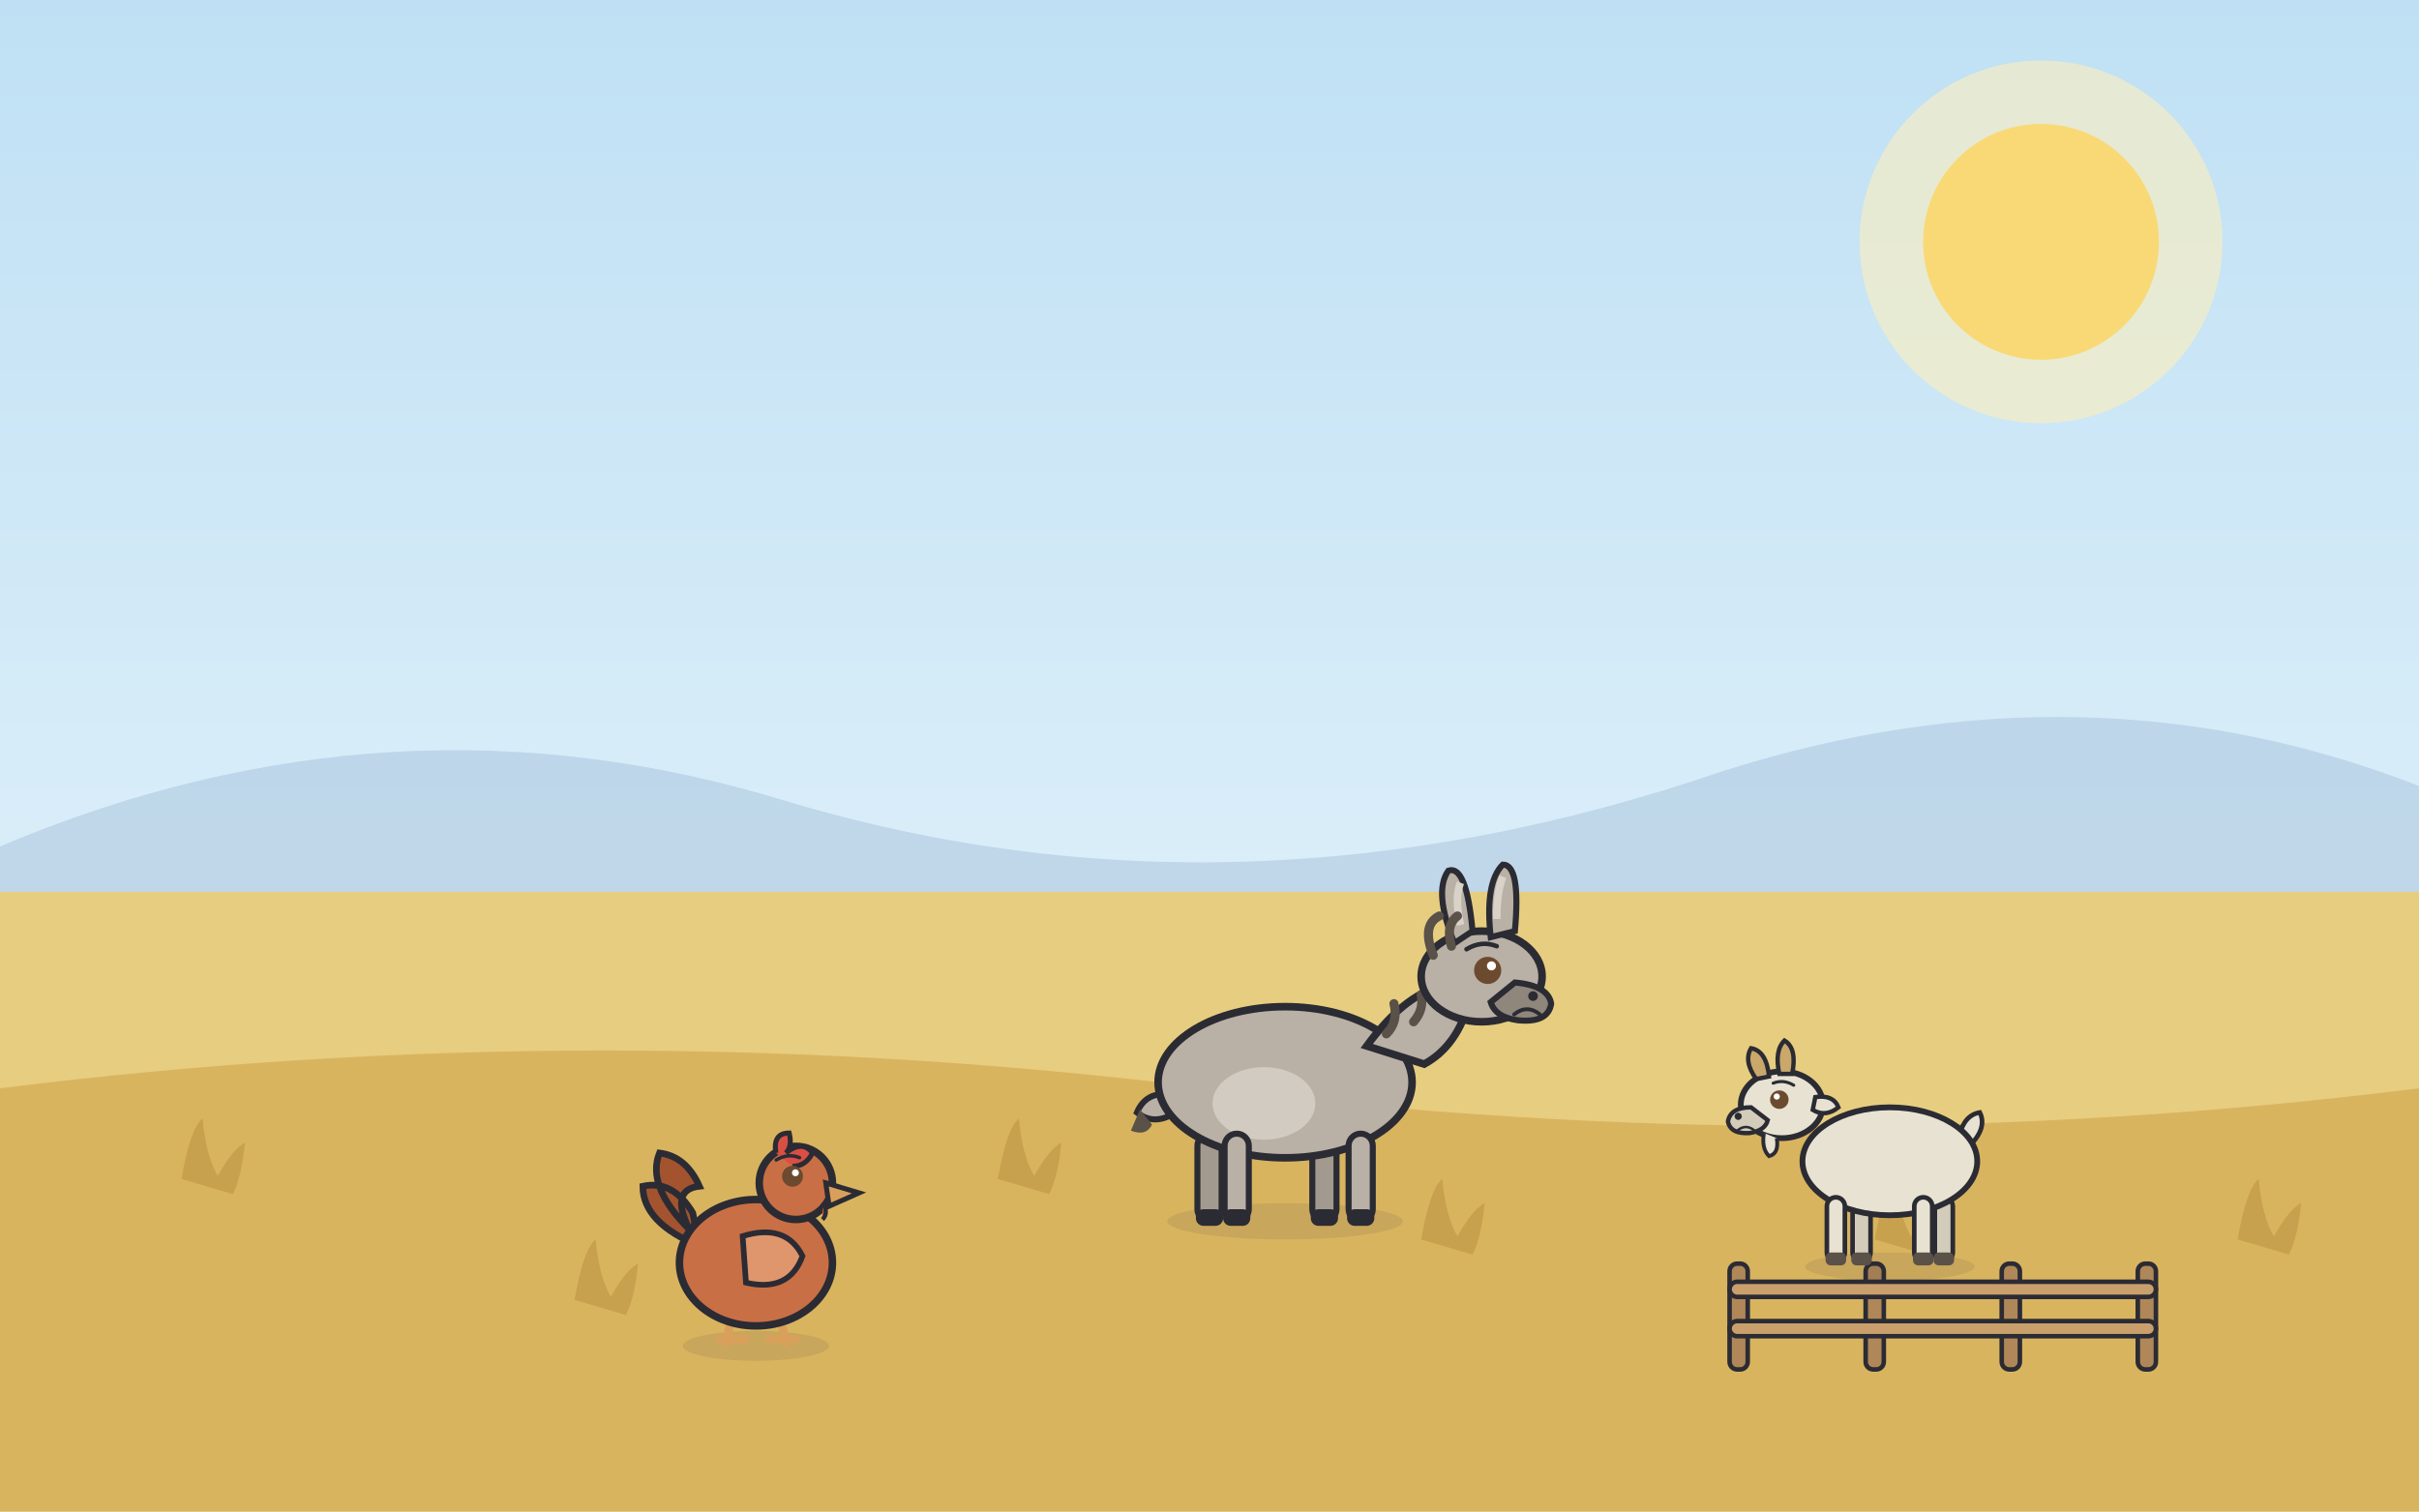
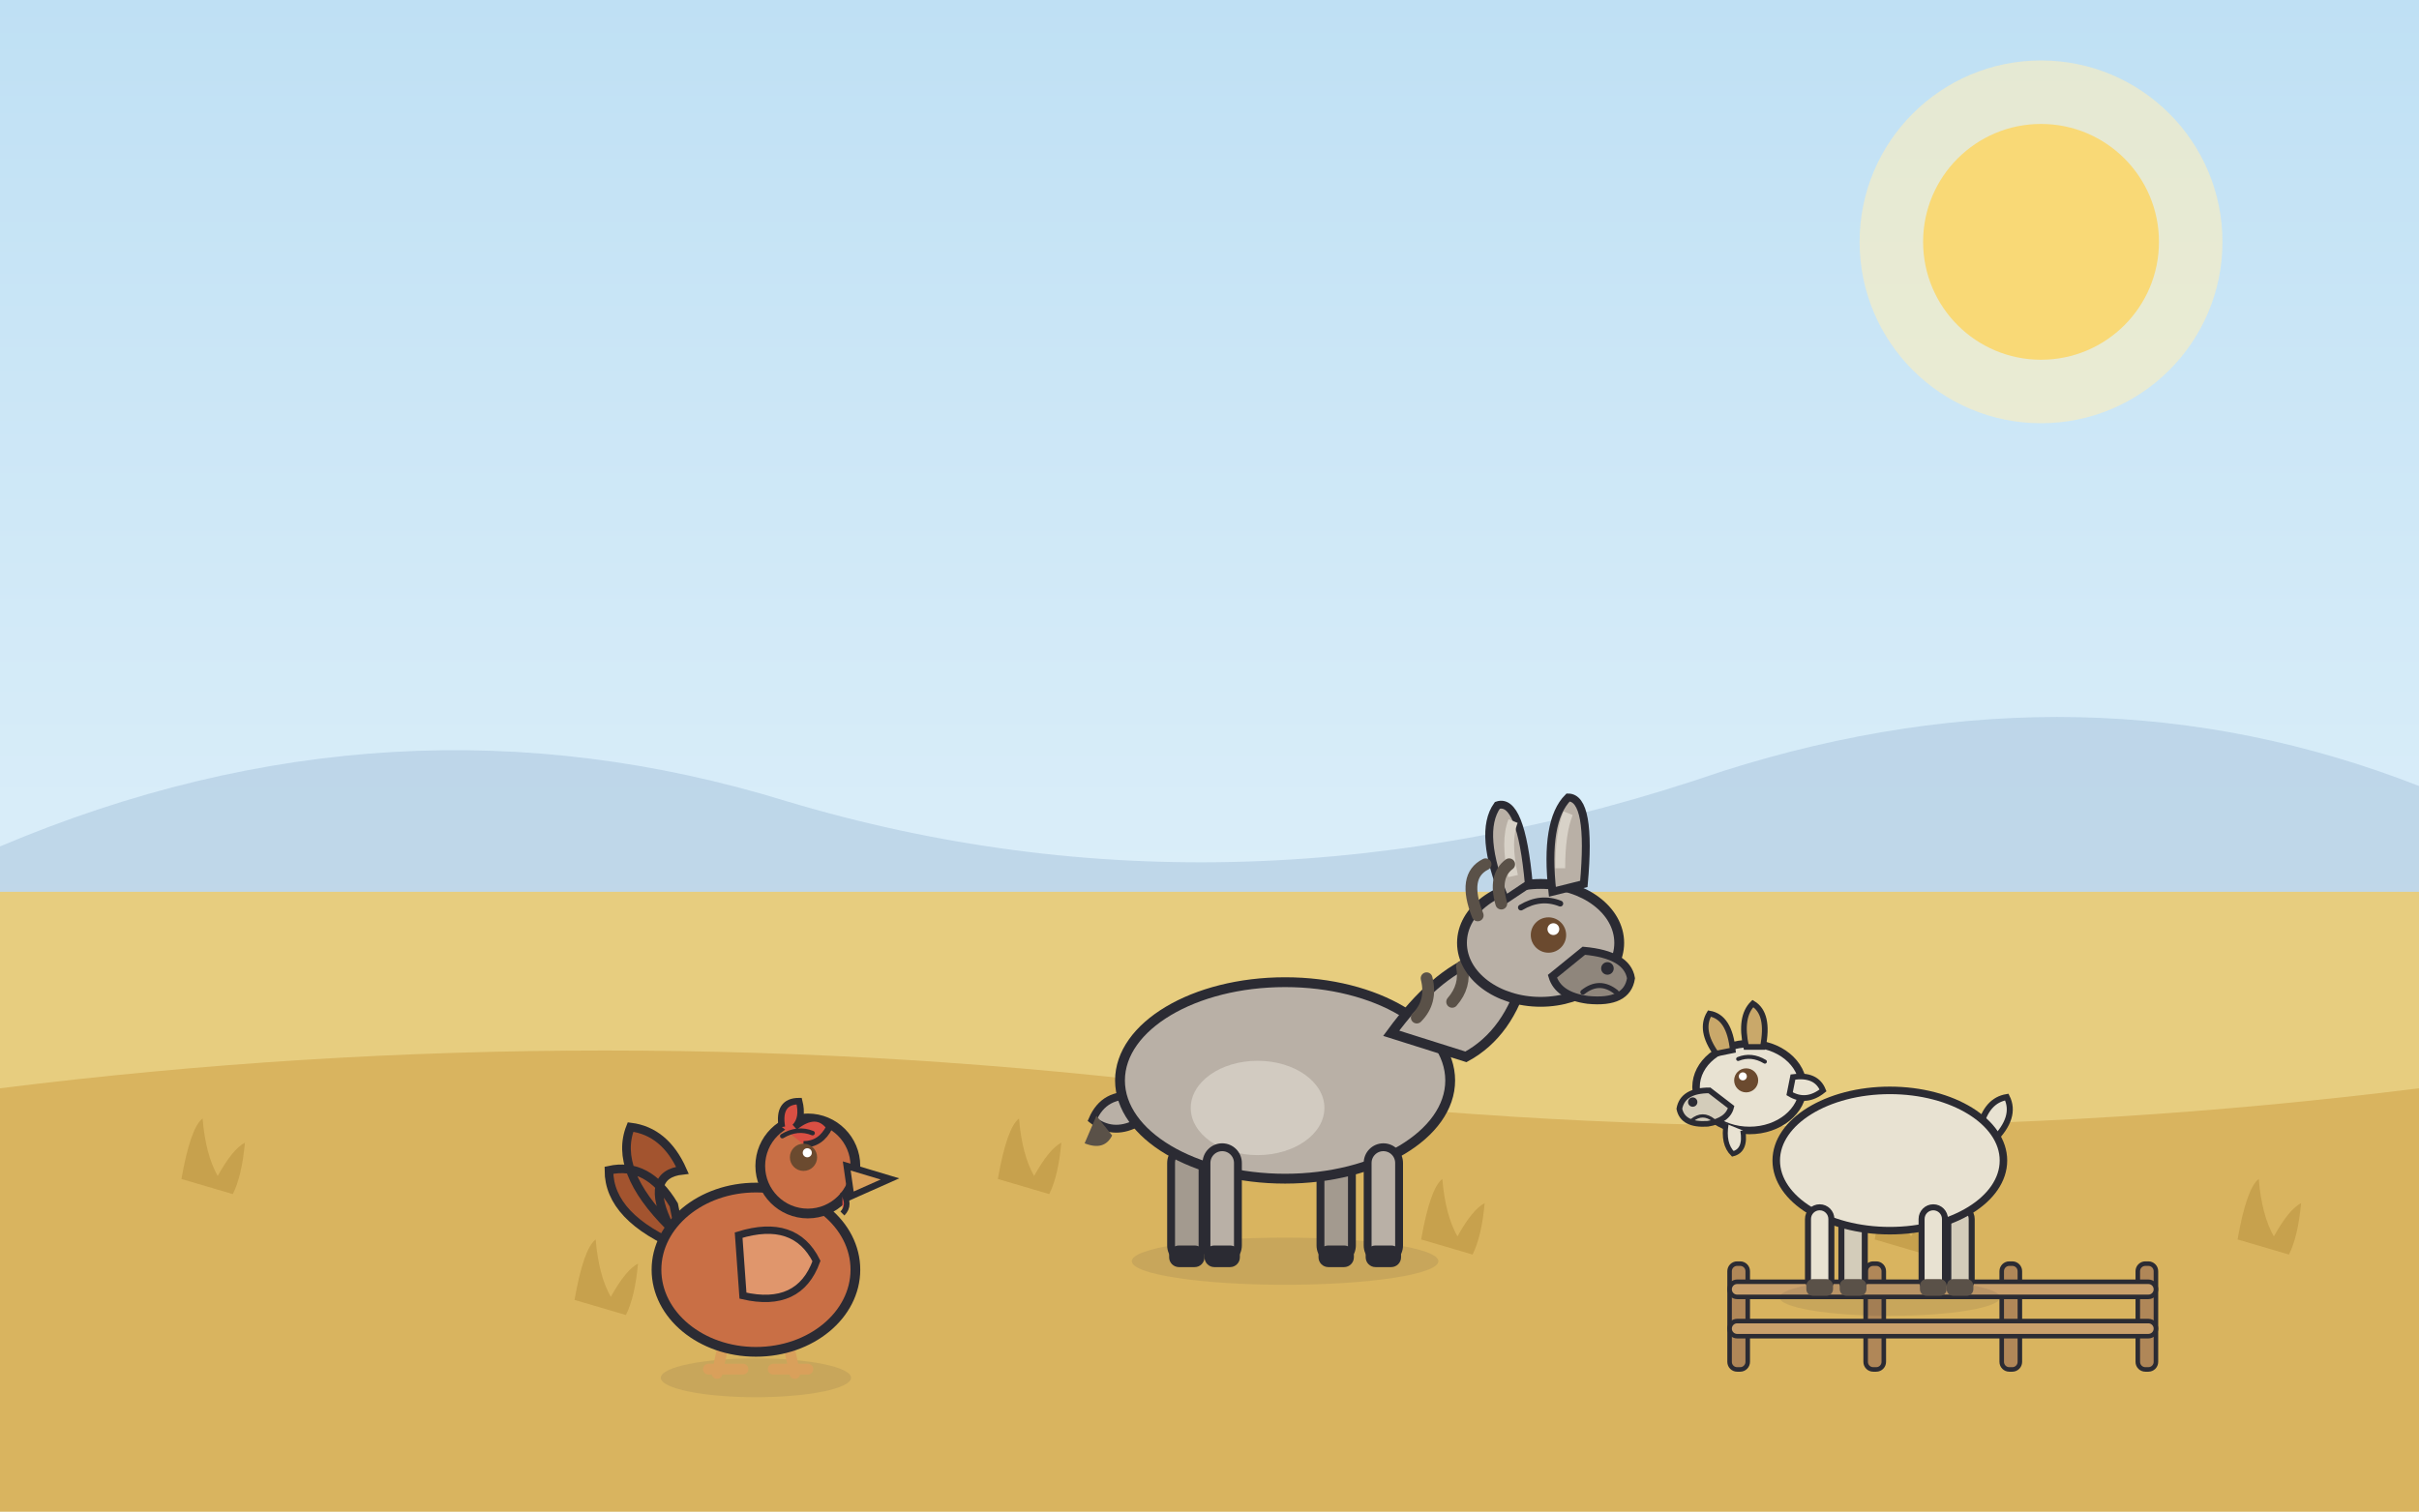
<svg xmlns="http://www.w3.org/2000/svg" viewBox="0 0 1600 1000" role="img">
  <style>
@media (prefers-reduced-motion: no-preference) {
  .anim-idle { animation: idle 3.8s ease-in-out infinite alternate; }
  @keyframes idle { from { transform: translateY(0); } to { transform: translateY(-6px); } }
  .anim-tail { transform-box: fill-box; transform-origin: 100% 20%; animation: tail 2.6s ease-in-out infinite alternate; }
  @keyframes tail { from { transform: rotate(-6deg); } to { transform: rotate(8deg); } }
  .anim-blink { transform-box: fill-box; transform-origin: center; animation: blink 5.2s infinite; }
  @keyframes blink { 0%, 93%, 100% { transform: scaleY(1); } 95%, 97% { transform: scaleY(0.12); } }
  .anim-glow { transform-box: fill-box; transform-origin: center; animation: glow 4.2s ease-in-out infinite alternate; }
  @keyframes glow { from { transform: scale(1); opacity: 0.5; } to { transform: scale(1.08); opacity: 0.75; } }
  .anim-shimmer { animation: shimmer 5s ease-in-out infinite alternate; }
  @keyframes shimmer { from { opacity: 0.62; } to { opacity: 0.92; } }
  .anim-grass { transform-box: fill-box; transform-origin: 50% 100%; animation: sway 3.2s ease-in-out infinite alternate; }
  .anim-canopy { transform-box: fill-box; transform-origin: 50% 100%; animation: sway 5.6s ease-in-out infinite alternate; }
  @keyframes sway { from { transform: rotate(-1.8deg); } to { transform: rotate(2.2deg); } }
  .anim-rain { animation: rainfall 1.15s linear infinite; }
  @keyframes rainfall { from { transform: translateY(-32px); opacity: 0.85; } 75% { opacity: 0.55; } to { transform: translateY(72px); opacity: 0; } }
  .anim-ripple { transform-box: fill-box; transform-origin: center; animation: ripple 3.4s ease-in-out infinite alternate; }
  @keyframes ripple { from { transform: scale(1); opacity: 0.8; } to { transform: scale(1.18); opacity: 0.55; } }
  .anim-drip { animation: drip 1s ease-in infinite; }
  @keyframes drip { from { transform: translateY(-12px); opacity: 0.95; } to { transform: translateY(28px); opacity: 0; } }
  .anim-flow { stroke-dasharray: 26 20; animation: flow 0.8s linear infinite; }
  @keyframes flow { from { stroke-dashoffset: 0; } to { stroke-dashoffset: -46; } }
  .anim-splash { transform-box: fill-box; transform-origin: 50% 100%; animation: splashPulse 1.7s ease-in-out infinite alternate; }
  @keyframes splashPulse { from { transform: scale(0.97); } to { transform: scale(1.05); } }
  .anim-strain { transform-box: fill-box; transform-origin: center; animation: strain 0.9s ease-in-out infinite alternate; }
  @keyframes strain { from { transform: translateX(-5px); } to { transform: translateX(4px); } }
  .anim-float { transform-box: fill-box; transform-origin: center; animation: floaty 2.6s ease-in-out infinite alternate; }
  @keyframes floaty { from { transform: translateY(0) scale(1); } to { transform: translateY(-12px) scale(1.08); } }
  .anim-wave { animation: wave 2.4s ease-in-out infinite; opacity: 0; }
  @keyframes wave { 0% { opacity: 0; } 30% { opacity: 0.9; } 60%, 100% { opacity: 0; } }
  .anim-cloud { animation: cloudDrift 9s ease-in-out infinite alternate; }
  @keyframes cloudDrift { from { transform: translateX(-18px); } to { transform: translateX(22px); } }
  .tap-target { cursor: pointer; }
  .tap-target.tap-play { transform-box: fill-box; transform-origin: 50% 85%; animation: tapWiggle 0.7s ease-in-out; }
  .tap-target[data-tap="puddle"].tap-play { transform-origin: center; animation: tapSplash 0.85s ease-out; }
  .tap-target[data-tap="sun"].tap-play { transform-origin: center; animation: tapPulse 0.6s ease-in-out; }
  .tap-target[data-tap="tree"].tap-play { transform-origin: 50% 100%; animation: tapShake 0.7s ease-in-out; }
  @keyframes tapWiggle { 0% { transform: rotate(0); } 25% { transform: rotate(-4deg) scale(1.03); } 55% { transform: rotate(3deg) scale(1.04); } 80% { transform: rotate(-1.5deg); } 100% { transform: rotate(0); } }
  @keyframes tapSplash { 0% { transform: scale(1); } 40% { transform: scale(1.06, 0.94); } 70% { transform: scale(0.97, 1.03); } 100% { transform: scale(1); } }
  @keyframes tapPulse { 0% { transform: scale(1); } 50% { transform: scale(1.12); } 100% { transform: scale(1); } }
  @keyframes tapShake { 0% { transform: rotate(0); } 20% { transform: rotate(2.4deg); } 45% { transform: rotate(-2deg); } 70% { transform: rotate(1.2deg); } 100% { transform: rotate(0); } }
  .tap-burst { opacity: 0; }
  .tap-target.tap-play .tap-burst { opacity: 1; }
  .tap-target.tap-play .tap-burst circle { animation: burstUp 0.6s ease-out forwards; }
  @keyframes burstUp { from { transform: translateY(0); opacity: 0.95; } to { transform: translateY(-90px); opacity: 0; } }
}
</style>
  <defs>
    <linearGradient id="sky" x1="0" y1="0" x2="0" y2="1">
      <stop offset="0" stop-color="#bfe0f4" />
      <stop offset="1" stop-color="#eef8fd" />
    </linearGradient>
  </defs>
  <rect width="1600" height="1000" fill="url(#sky)" />
  <g class="tap-target" data-tap="sun">
    <circle class="anim-glow" cx="1350" cy="160" r="120" fill="#fdeebc" opacity="0.6" />
    <circle cx="1350" cy="160" r="78" fill="#f9d976" />
  </g>
  <path d="M 0 560 q 260 -110 520 -30 q 300 90 620 -20 q 240 -76 460 10 L 1600 640 L 0 640 Z" fill="#a9c4dd" opacity="0.55" />
  <rect x="0" y="590" width="1600" height="410" fill="#e7cd7f" />
  <path d="M 0 720 q 400 -50 800 0 q 400 50 800 0 L 1600 1000 L 0 1000 Z" fill="#d9b45f" />
  <g class="anim-grass" style="animation-delay:1.00s">
    <path d="M 120 780 q 6 -34 14 -40 q 2 24 10 38 q 10 -18 18 -22 q -2 22 -8 34 z" fill="#c39c48" opacity="0.8" />
  </g>
  <g class="anim-grass" style="animation-delay:0.50s">
    <path d="M 380 860 q 6 -34 14 -40 q 2 24 10 38 q 10 -18 18 -22 q -2 22 -8 34 z" fill="#c39c48" opacity="0.8" />
  </g>
  <g class="anim-grass" style="animation-delay:2.50s">
    <path d="M 660 780 q 6 -34 14 -40 q 2 24 10 38 q 10 -18 18 -22 q -2 22 -8 34 z" fill="#c39c48" opacity="0.8" />
  </g>
  <g class="anim-grass" style="animation-delay:1.50s">
    <path d="M 940 820 q 6 -34 14 -40 q 2 24 10 38 q 10 -18 18 -22 q -2 22 -8 34 z" fill="#c39c48" opacity="0.8" />
  </g>
  <g class="anim-grass" style="animation-delay:0.00s">
    <path d="M 1240 820 q 6 -34 14 -40 q 2 24 10 38 q 10 -18 18 -22 q -2 22 -8 34 z" fill="#c39c48" opacity="0.8" />
  </g>
  <g class="anim-grass" style="animation-delay:0.00s">
    <path d="M 1480 820 q 6 -34 14 -40 q 2 24 10 38 q 10 -18 18 -22 q -2 22 -8 34 z" fill="#c39c48" opacity="0.8" />
  </g>
  <g transform="translate(1150 900) scale(1)">
    <rect x="-6" y="-64" width="12" height="70" rx="5" fill="#b08758" stroke="#2b2b33" stroke-width="3" />
    <rect x="84" y="-64" width="12" height="70" rx="5" fill="#b08758" stroke="#2b2b33" stroke-width="3" />
    <rect x="174" y="-64" width="12" height="70" rx="5" fill="#b08758" stroke="#2b2b33" stroke-width="3" />
    <rect x="264" y="-64" width="12" height="70" rx="5" fill="#b08758" stroke="#2b2b33" stroke-width="3" />
    <rect x="-6" y="-52" width="282" height="10" rx="5" fill="#c9a06c" stroke="#2b2b33" stroke-width="3" />
    <rect x="-6" y="-26" width="282" height="10" rx="5" fill="#c9a06c" stroke="#2b2b33" stroke-width="3" />
  </g>
-   <g transform="translate(500 820) scale(1.1 1.1)">
+   <g transform="translate(500 820) scale(1.43 1.43)">
    <ellipse cx="0" cy="64" rx="44" ry="9" fill="#2b2b33" opacity="0.10" />
    <g class="tap-target" data-tap="hen" data-mood="sad">
      <g class="anim-idle" style="animation-delay:0.00s">
        <path d="M -14 44 l -4 18 M 14 44 l 4 18 M -22 60 h 16 M 8 60 h 16" stroke="#d9a05b" stroke-width="5" stroke-linecap="round" />
        <g class="anim-tail" style="animation-delay:0.00s">
          <path d="M -40 -6 q -26 -26 -18 -46 q 16 2 24 20 q -18 2 -6 26 z M -34 4 q -34 -14 -34 -36 q 18 -4 30 16 z" fill="#a3542f" stroke="#2b2b33" stroke-width="4" />
        </g>
        <ellipse cx="0" cy="14" rx="46" ry="38" fill="#c96f45" stroke="#2b2b33" stroke-width="4.5" />
        <path d="M -8 -2 q 26 -8 36 12 q -8 22 -34 16 z" fill="#e0966c" stroke="#2b2b33" stroke-width="3.4" />
        <g transform="translate(24 -34)">
          <circle cx="0" cy="0" r="22" fill="#c96f45" stroke="#2b2b33" stroke-width="4.5" />
          <path d="M -12 -18 q -2 -12 8 -12 q 2 8 -2 12 q 10 -8 16 0 q -4 8 -12 8" fill="#d94f43" stroke="#2b2b33" stroke-width="3" />
          <path d="M 18 0 l 20 6 l -18 8 z" fill="#d9a05b" stroke="#2b2b33" stroke-width="3" />
          <path d="M 16 12 q 4 6 0 10" fill="#d94f43" stroke="#2b2b33" stroke-width="2.6" />
          <g transform="translate(-2 -4)">
            <g class="anim-blink">
              <circle cx="0" cy="0" r="6.3" fill="#6b4a2f" />
              <circle cx="1.75" cy="-2.1" r="2.1" fill="#fff" />
            </g>
            <path d="M -9.8 -9.8 q 7 -4.2 14 -1.4" stroke="#2b2b33" stroke-width="2.1" fill="none" stroke-linecap="round" />
          </g>
        </g>
      </g>
    </g>
  </g>
-   <g transform="translate(850 720) scale(1 1)">
+   <g transform="translate(850 720) scale(1.3 1.3)">
    <ellipse cx="0" cy="88" rx="78" ry="12" fill="#2b2b33" opacity="0.10" />
    <g class="tap-target" data-tap="duku" data-mood="sad">
      <g class="anim-idle" style="animation-delay:2.20s">
        <g transform="translate(-50 30) rotate(0)">
          <rect x="-8" y="0" width="16" height="58" rx="8" fill="#a39a8f" stroke="#2b2b33" stroke-width="4" />
          <rect x="-9" y="50" width="18" height="11" rx="5" fill="#2b2b33" />
        </g>
        <g transform="translate(26 30) rotate(0)">
          <rect x="-8" y="0" width="16" height="58" rx="8" fill="#a39a8f" stroke="#2b2b33" stroke-width="4" />
          <rect x="-9" y="50" width="18" height="11" rx="5" fill="#2b2b33" />
        </g>
        <g class="anim-tail" style="animation-delay:2.20s">
          <path d="M -76 4 q -16 -2 -22 12 q 10 8 22 2" fill="#b9b0a6" stroke="#2b2b33" stroke-width="4" />
          <path d="M -96 14 l -6 14 q 10 4 14 -4 z" fill="#5a5148" />
        </g>
        <ellipse cx="0" cy="-4" rx="84" ry="50" fill="#b9b0a6" stroke="#2b2b33" stroke-width="5" />
        <ellipse cx="-14" cy="10" rx="34" ry="24" fill="#d8d2c8" opacity="0.8" />
        <g transform="translate(-32 30) rotate(0)">
          <rect x="-8" y="0" width="16" height="58" rx="8" fill="#b9b0a6" stroke="#2b2b33" stroke-width="4" />
          <rect x="-9" y="50" width="18" height="11" rx="5" fill="#2b2b33" />
        </g>
        <g transform="translate(50 30) rotate(0)">
          <rect x="-8" y="0" width="16" height="58" rx="8" fill="#b9b0a6" stroke="#2b2b33" stroke-width="4" />
          <rect x="-9" y="50" width="18" height="11" rx="5" fill="#2b2b33" />
        </g>
        <path d="M 54 -28 q 22 -30 44 -38 l 24 8 q -8 30 -30 42 z" fill="#b9b0a6" stroke="#2b2b33" stroke-width="5" />
        <path d="M 72 -56 q 3 12 -5 20 M 90 -62 q 2 10 -5 18" stroke="#5a5148" stroke-width="6" fill="none" stroke-linecap="round" />
        <g transform="translate(130 -74)">
          <ellipse cx="0" cy="0" rx="40" ry="30" fill="#b9b0a6" stroke="#2b2b33" stroke-width="5" />
          <path d="M 22 4 q 22 2 24 14 q -2 13 -22 11 q -15 -2 -18 -12 z" fill="#8f867c" stroke="#2b2b33" stroke-width="4" />
          <circle cx="34" cy="13" r="3.2" fill="#2b2b33" />
          <g transform="translate(30 20)">
            <path d="M -8.5 5.1 q 8.5 -6.8 17 0" stroke="#2b2b33" stroke-width="2.55" fill="none" stroke-linecap="round" />
          </g>
          <path d="M -18 -22 q -14 -34 -4 -48 q 12 -4 16 40 z" fill="#b9b0a6" stroke="#2b2b33" stroke-width="4" />
          <path d="M -14 -34 q -4 -18 0 -28" stroke="#d8d2c8" stroke-width="5" fill="none" />
          <path d="M 6 -26 q -4 -36 8 -48 q 12 0 8 44 z" fill="#b9b0a6" stroke="#2b2b33" stroke-width="4" />
          <path d="M 10 -38 q 0 -18 4 -28" stroke="#d8d2c8" stroke-width="5" fill="none" />
          <path d="M -32 -14 q -8 -20 4 -26 M -20 -20 q -4 -14 4 -20" stroke="#5a5148" stroke-width="6" fill="none" stroke-linecap="round" />
          <g transform="translate(4 -4)">
            <g class="anim-blink">
              <circle cx="0" cy="0" r="9" fill="#6b4a2f" />
              <circle cx="2.5" cy="-3" r="3" fill="#fff" />
            </g>
            <path d="M -14 -14 q 10 -6 20 -2" stroke="#2b2b33" stroke-width="3" fill="none" stroke-linecap="round" />
          </g>
        </g>
      </g>
    </g>
  </g>
-   <g transform="translate(1250 770) scale(-0.85 0.85)">
+   <g transform="translate(1250 770) scale(-1.105 1.105)">
    <ellipse cx="0" cy="80" rx="66" ry="11" fill="#2b2b33" opacity="0.10" />
    <g class="tap-target" data-tap="goat" data-mood="sad">
      <g class="anim-idle" style="animation-delay:1.47s">
        <g transform="translate(-42 26)">
          <rect x="-7" y="0" width="14" height="50" rx="7" fill="#d3ccba" stroke="#2b2b33" stroke-width="3.6" />
          <rect x="-8" y="43" width="16" height="10" rx="4" fill="#5a5148" />
        </g>
        <g transform="translate(22 26)">
          <rect x="-7" y="0" width="14" height="50" rx="7" fill="#d3ccba" stroke="#2b2b33" stroke-width="3.6" />
          <rect x="-8" y="43" width="16" height="10" rx="4" fill="#5a5148" />
        </g>
        <g class="anim-tail" style="animation-delay:1.47s">
          <path d="M -62 -14 q -14 -14 -8 -26 q 12 2 16 18 z" fill="#e8e2d2" stroke="#2b2b33" stroke-width="3.6" />
        </g>
        <ellipse cx="0" cy="-2" rx="68" ry="42" fill="#e8e2d2" stroke="#2b2b33" stroke-width="4.5" />
        <g transform="translate(-26 26)">
          <rect x="-7" y="0" width="14" height="50" rx="7" fill="#e8e2d2" stroke="#2b2b33" stroke-width="3.6" />
          <rect x="-8" y="43" width="16" height="10" rx="4" fill="#5a5148" />
        </g>
        <g transform="translate(42 26)">
          <rect x="-7" y="0" width="14" height="50" rx="7" fill="#e8e2d2" stroke="#2b2b33" stroke-width="3.6" />
          <rect x="-8" y="43" width="16" height="10" rx="4" fill="#5a5148" />
        </g>
        <g transform="translate(84 -46)">
          <ellipse cx="0" cy="0" rx="32" ry="26" fill="#e8e2d2" stroke="#2b2b33" stroke-width="4.5" />
          <path d="M -8 -24 q -4 -20 6 -26 q 8 8 4 26 z M 10 -22 q 2 -20 14 -22 q 6 10 -4 24 z" fill="#c9a86a" stroke="#2b2b33" stroke-width="3.4" />
          <path d="M -26 -6 q -14 -2 -18 8 q 10 8 20 2 z" fill="#e8e2d2" stroke="#2b2b33" stroke-width="3.4" />
          <path d="M 24 2 q 16 0 18 11 q -2 10 -17 9 q -12 -2 -14 -10 z" fill="#d3ccba" stroke="#2b2b33" stroke-width="3.4" />
          <path d="M 14 22 q 2 12 -4 18 q -8 -2 -6 -14" fill="#e8e2d2" stroke="#2b2b33" stroke-width="3" />
          <circle cx="34" cy="9" r="2.8" fill="#2b2b33" />
          <g transform="translate(28 16)">
            <path d="M -6.5 3.9 q 6.5 -5.2 13 0" stroke="#2b2b33" stroke-width="1.95" fill="none" stroke-linecap="round" />
          </g>
          <g transform="translate(2 -4)">
            <g class="anim-blink">
              <circle cx="0" cy="0" r="7.2" fill="#6b4a2f" />
              <circle cx="2" cy="-2.4" r="2.4" fill="#fff" />
            </g>
            <path d="M -11.2 -11.2 q 8 -4.8 16 -1.6" stroke="#2b2b33" stroke-width="2.4" fill="none" stroke-linecap="round" />
          </g>
        </g>
      </g>
    </g>
  </g>
</svg>
